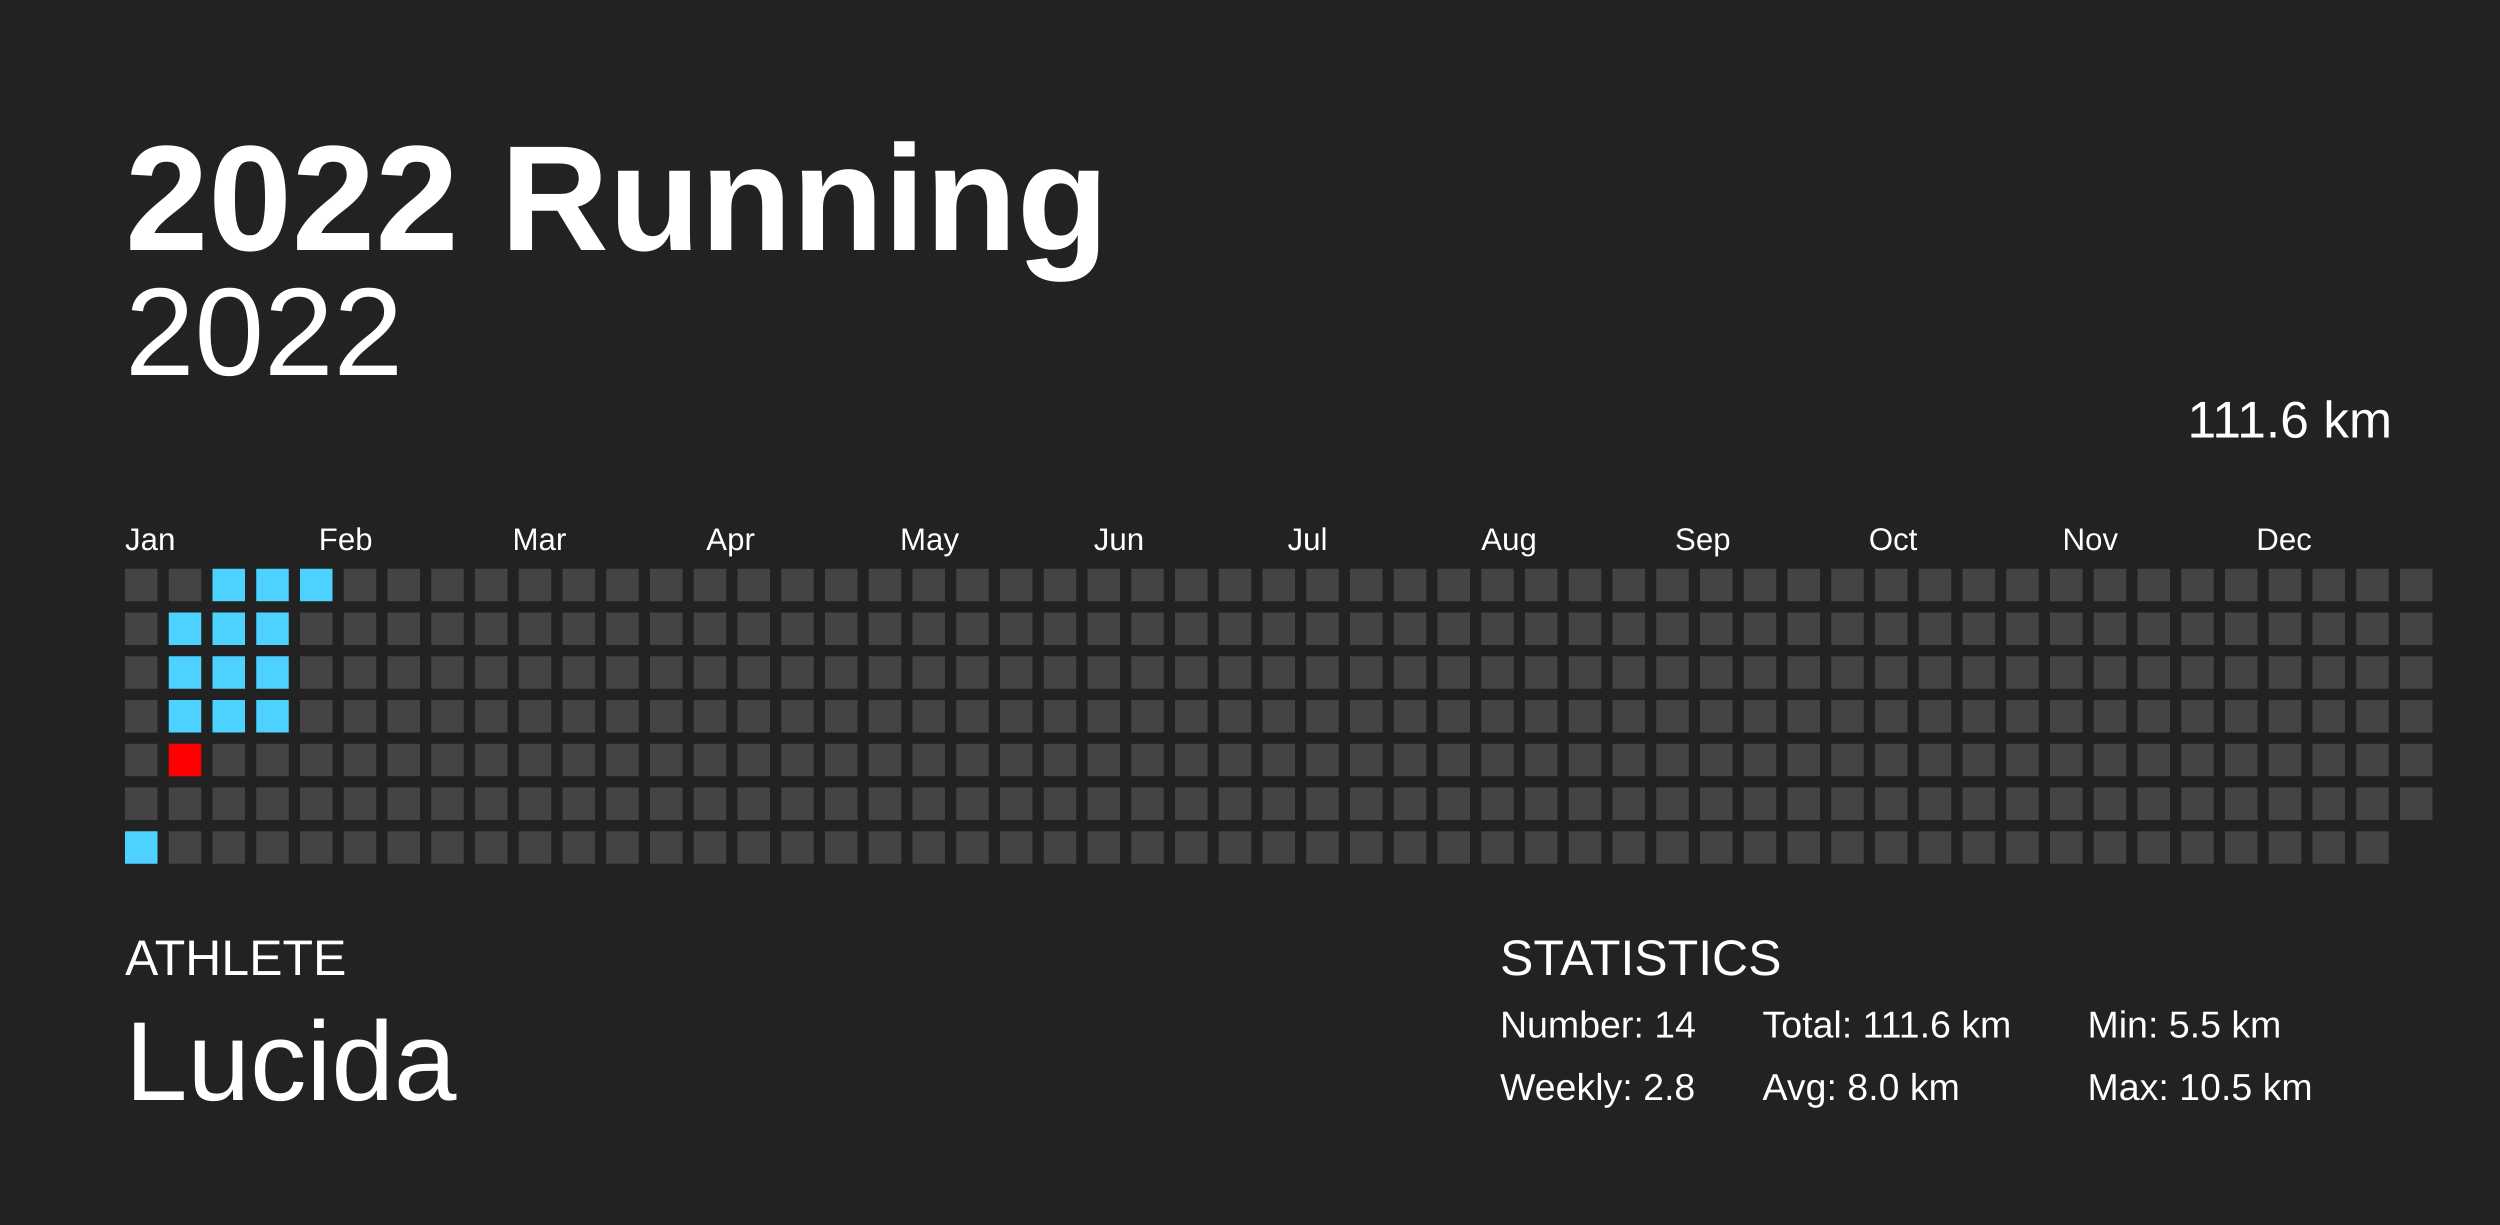
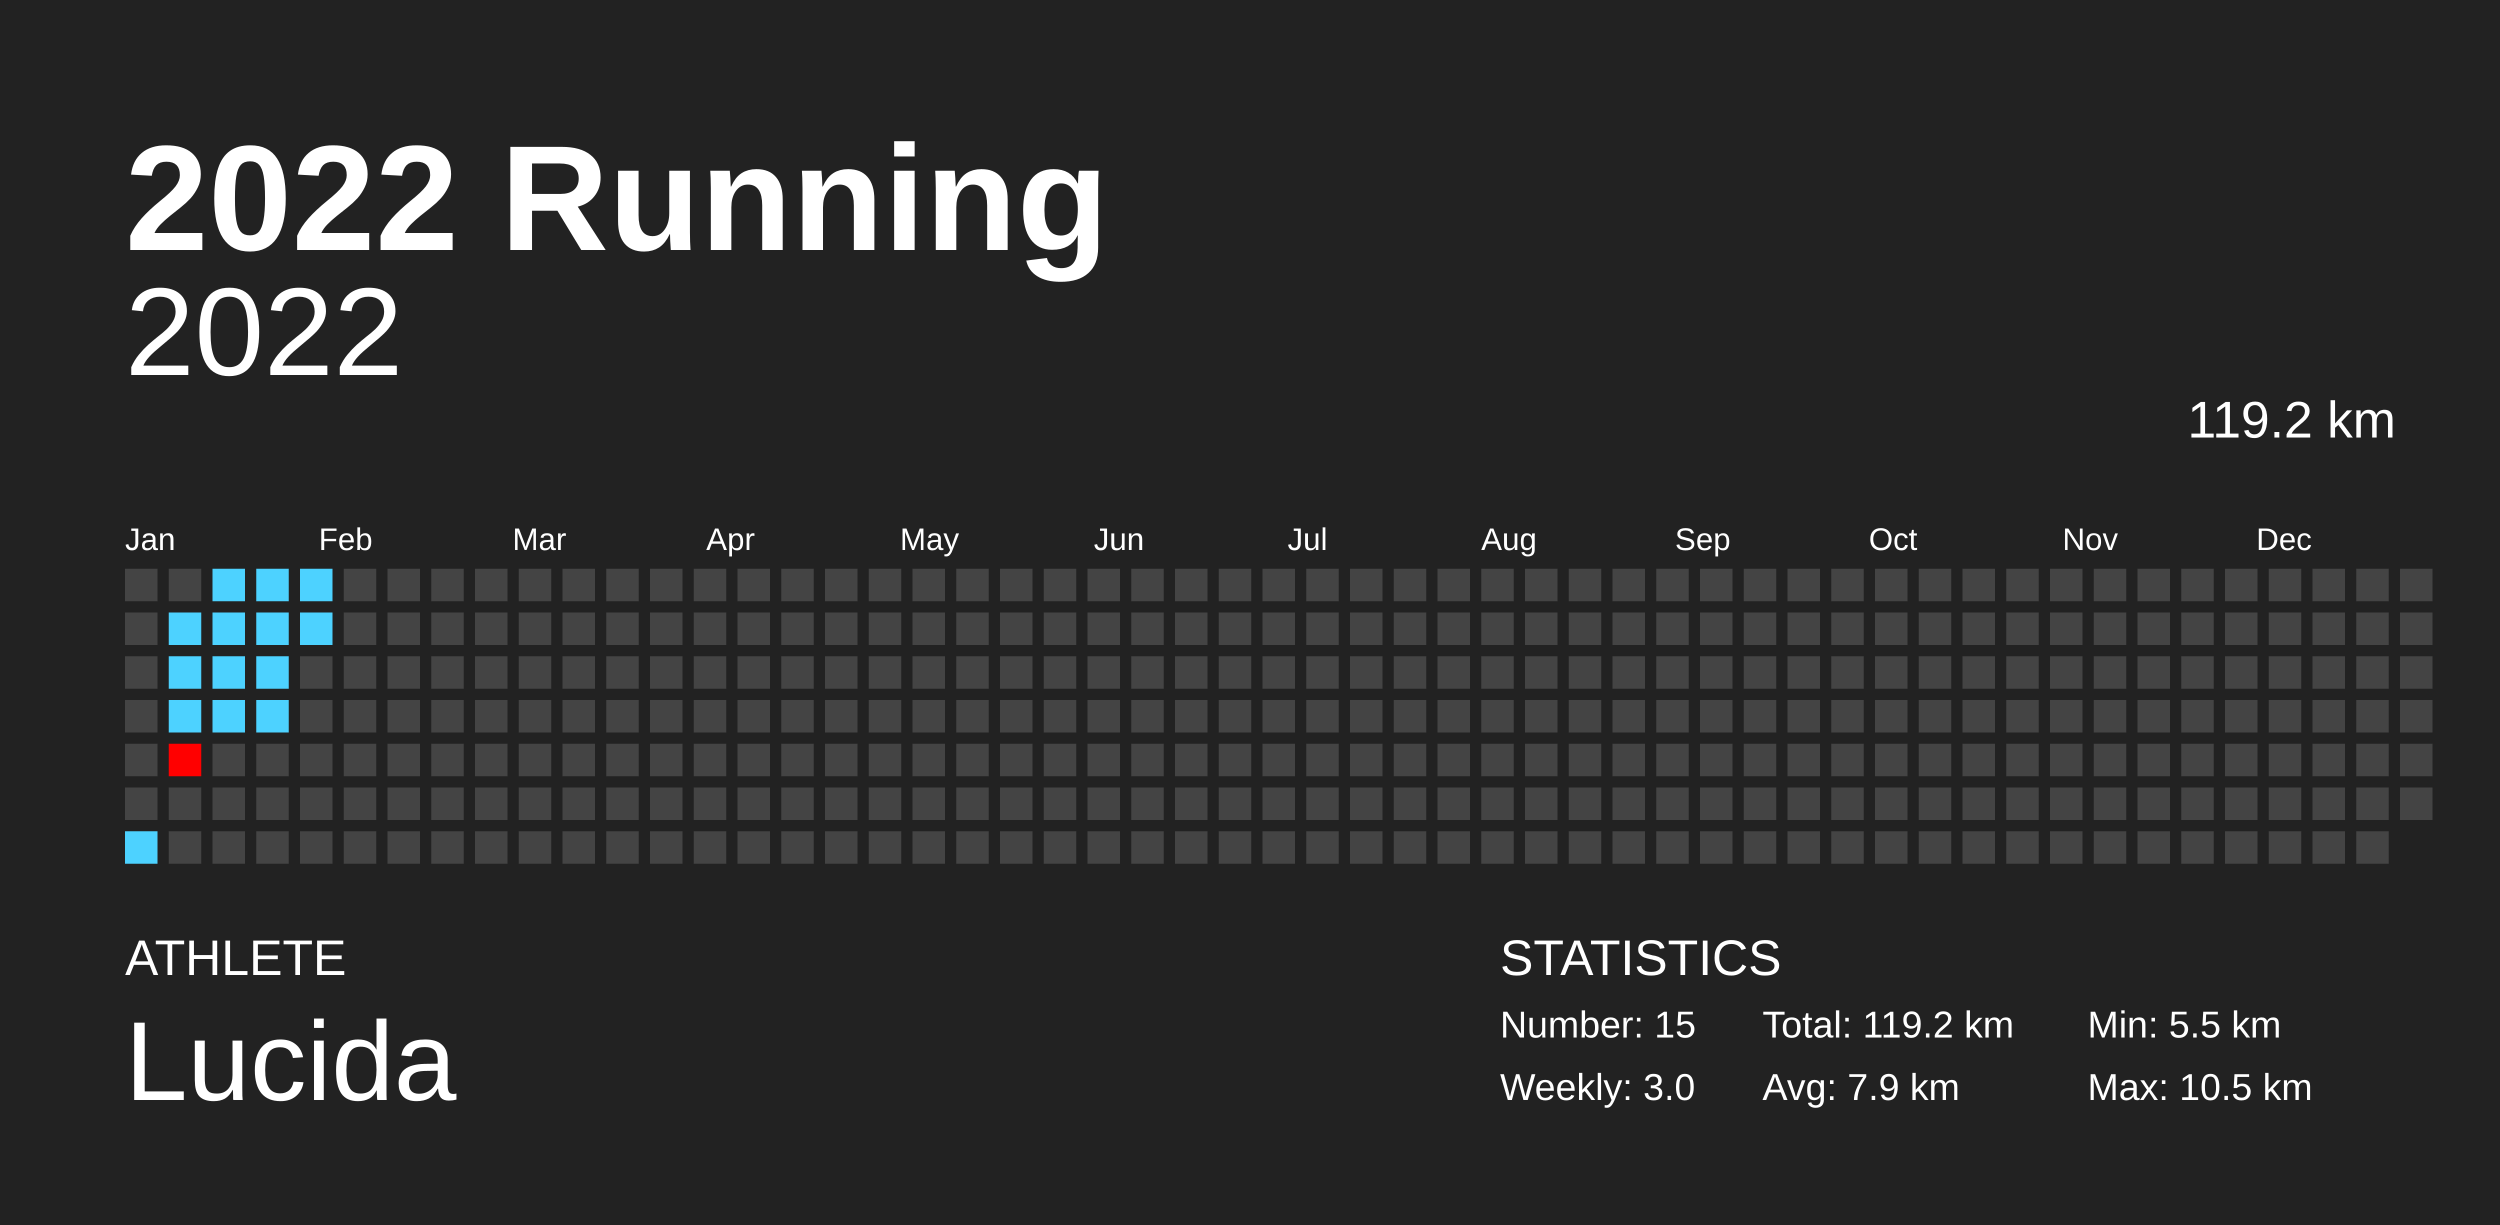
<svg xmlns="http://www.w3.org/2000/svg" baseProfile="full" height="98mm" version="1.1" viewBox="0,0,200,98" width="200mm">
  <defs />
  <rect fill="#222222" height="98" width="200" x="0" y="0" />
  <text fill="#FFFFFF" style="font-size:12px; font-family:Arial; font-weight:bold;" x="10" y="20">2022 Running</text>
  <text fill="#FFFFFF" style="font-size:4px; font-family:Arial" x="10" y="78">ATHLETE</text>
  <text fill="#FFFFFF" style="font-size:9px; font-family:Arial" x="10" y="88">Lucida</text>
  <text fill="#FFFFFF" style="font-size:4px; font-family:Arial" x="120" y="78">STATISTICS</text>
-   <text fill="#FFFFFF" style="font-size:3px; font-family:Arial" x="120" y="83">Number: 14</text>
-   <text fill="#FFFFFF" style="font-size:3px; font-family:Arial" x="120" y="88">Weekly: 2.8</text>
-   <text fill="#FFFFFF" style="font-size:3px; font-family:Arial" x="141" y="83">Total: 111.6 km</text>
-   <text fill="#FFFFFF" style="font-size:3px; font-family:Arial" x="141" y="88">Avg: 8.0 km</text>
+   <text fill="#FFFFFF" style="font-size:3px; font-family:Arial" x="120" y="83">Number: 15</text>
+   <text fill="#FFFFFF" style="font-size:3px; font-family:Arial" x="120" y="88">Weekly: 3.0</text>
+   <text fill="#FFFFFF" style="font-size:3px; font-family:Arial" x="141" y="83">Total: 119.2 km</text>
+   <text fill="#FFFFFF" style="font-size:3px; font-family:Arial" x="141" y="88">Avg: 7.9 km</text>
  <text fill="#FFFFFF" style="font-size:3px; font-family:Arial" x="167" y="83">Min: 5.5 km</text>
  <text fill="#FFFFFF" style="font-size:3px; font-family:Arial" x="167" y="88">Max: 10.5 km</text>
  <text alignment-baseline="hanging" fill="#FFFFFF" style="font-size:10.0px; font-family:Arial;" x="10" y="30">2022</text>
-   <text alignment-baseline="hanging" fill="#FFFFFF" style="font-size:4.125px; font-family:Arial;" x="175" y="35">111.6 km</text>
+   <text alignment-baseline="hanging" fill="#FFFFFF" style="font-size:4.125px; font-family:Arial;" x="175" y="35">119.2 km</text>
  <text fill="#FFFFFF" style="font-size:2.5px; font-family:Arial" x="10.0" y="44">Jan</text>
  <text fill="#FFFFFF" style="font-size:2.5px; font-family:Arial" x="25.5" y="44">Feb</text>
  <text fill="#FFFFFF" style="font-size:2.5px; font-family:Arial" x="41.0" y="44">Mar</text>
  <text fill="#FFFFFF" style="font-size:2.5px; font-family:Arial" x="56.5" y="44">Apr</text>
  <text fill="#FFFFFF" style="font-size:2.5px; font-family:Arial" x="72.0" y="44">May</text>
  <text fill="#FFFFFF" style="font-size:2.5px; font-family:Arial" x="87.5" y="44">Jun</text>
  <text fill="#FFFFFF" style="font-size:2.5px; font-family:Arial" x="103.0" y="44">Jul</text>
  <text fill="#FFFFFF" style="font-size:2.5px; font-family:Arial" x="118.5" y="44">Aug</text>
  <text fill="#FFFFFF" style="font-size:2.5px; font-family:Arial" x="134.0" y="44">Sep</text>
  <text fill="#FFFFFF" style="font-size:2.5px; font-family:Arial" x="149.5" y="44">Oct</text>
  <text fill="#FFFFFF" style="font-size:2.5px; font-family:Arial" x="165.0" y="44">Nov</text>
  <text fill="#FFFFFF" style="font-size:2.5px; font-family:Arial" x="180.5" y="44">Dec</text>
  <rect fill="#444444" height="2.6" width="2.6" x="10.0" y="45.5" />
  <rect fill="#444444" height="2.6" width="2.6" x="10.0" y="49.0" />
  <rect fill="#444444" height="2.6" width="2.6" x="10.0" y="52.5" />
  <rect fill="#444444" height="2.6" width="2.6" x="10.0" y="56.0" />
  <rect fill="#444444" height="2.6" width="2.6" x="10.0" y="59.5" />
  <rect fill="#444444" height="2.6" width="2.6" x="10.0" y="63.0" />
  <rect fill="#4dd2ff" height="2.6" width="2.6" x="10.0" y="66.5" />
  <rect fill="#444444" height="2.6" width="2.6" x="13.5" y="45.5" />
  <rect fill="#4dd2ff" height="2.6" width="2.6" x="13.5" y="49.0" />
  <rect fill="#4dd2ff" height="2.6" width="2.6" x="13.5" y="52.5" />
  <rect fill="#4dd2ff" height="2.6" width="2.6" x="13.5" y="56.0" />
  <rect fill="#ff0000" height="2.6" width="2.6" x="13.5" y="59.5" />
  <rect fill="#444444" height="2.6" width="2.6" x="13.5" y="63.0" />
  <rect fill="#444444" height="2.6" width="2.6" x="13.5" y="66.5" />
  <rect fill="#4dd2ff" height="2.6" width="2.6" x="17.0" y="45.5" />
  <rect fill="#4dd2ff" height="2.6" width="2.6" x="17.0" y="49.0" />
  <rect fill="#4dd2ff" height="2.6" width="2.6" x="17.0" y="52.5" />
  <rect fill="#4dd2ff" height="2.6" width="2.6" x="17.0" y="56.0" />
  <rect fill="#444444" height="2.6" width="2.6" x="17.0" y="59.5" />
  <rect fill="#444444" height="2.6" width="2.6" x="17.0" y="63.0" />
  <rect fill="#444444" height="2.6" width="2.6" x="17.0" y="66.5" />
  <rect fill="#4dd2ff" height="2.6" width="2.6" x="20.5" y="45.5" />
  <rect fill="#4dd2ff" height="2.6" width="2.6" x="20.5" y="49.0" />
  <rect fill="#4dd2ff" height="2.6" width="2.6" x="20.5" y="52.5" />
  <rect fill="#4dd2ff" height="2.6" width="2.6" x="20.5" y="56.0" />
  <rect fill="#444444" height="2.6" width="2.6" x="20.5" y="59.5" />
  <rect fill="#444444" height="2.6" width="2.6" x="20.5" y="63.0" />
  <rect fill="#444444" height="2.6" width="2.6" x="20.5" y="66.5" />
  <rect fill="#4dd2ff" height="2.6" width="2.6" x="24.0" y="45.5" />
-   <rect fill="#444444" height="2.6" width="2.6" x="24.0" y="49.0" />
+   <rect fill="#4dd2ff" height="2.6" width="2.6" x="24.0" y="49.0" />
  <rect fill="#444444" height="2.6" width="2.6" x="24.0" y="52.5" />
  <rect fill="#444444" height="2.6" width="2.6" x="24.0" y="56.0" />
  <rect fill="#444444" height="2.6" width="2.6" x="24.0" y="59.5" />
  <rect fill="#444444" height="2.6" width="2.6" x="24.0" y="63.0" />
  <rect fill="#444444" height="2.6" width="2.6" x="24.0" y="66.5" />
  <rect fill="#444444" height="2.6" width="2.6" x="27.5" y="45.5" />
  <rect fill="#444444" height="2.6" width="2.6" x="27.5" y="49.0" />
  <rect fill="#444444" height="2.6" width="2.6" x="27.5" y="52.5" />
  <rect fill="#444444" height="2.6" width="2.6" x="27.5" y="56.0" />
  <rect fill="#444444" height="2.6" width="2.6" x="27.5" y="59.5" />
  <rect fill="#444444" height="2.6" width="2.6" x="27.5" y="63.0" />
  <rect fill="#444444" height="2.6" width="2.6" x="27.5" y="66.5" />
  <rect fill="#444444" height="2.6" width="2.6" x="31.0" y="45.5" />
  <rect fill="#444444" height="2.6" width="2.6" x="31.0" y="49.0" />
  <rect fill="#444444" height="2.6" width="2.6" x="31.0" y="52.5" />
  <rect fill="#444444" height="2.6" width="2.6" x="31.0" y="56.0" />
  <rect fill="#444444" height="2.6" width="2.6" x="31.0" y="59.5" />
  <rect fill="#444444" height="2.6" width="2.6" x="31.0" y="63.0" />
  <rect fill="#444444" height="2.6" width="2.6" x="31.0" y="66.5" />
  <rect fill="#444444" height="2.6" width="2.6" x="34.5" y="45.5" />
  <rect fill="#444444" height="2.6" width="2.6" x="34.5" y="49.0" />
  <rect fill="#444444" height="2.6" width="2.6" x="34.5" y="52.5" />
  <rect fill="#444444" height="2.6" width="2.6" x="34.5" y="56.0" />
  <rect fill="#444444" height="2.6" width="2.6" x="34.5" y="59.5" />
  <rect fill="#444444" height="2.6" width="2.6" x="34.5" y="63.0" />
  <rect fill="#444444" height="2.6" width="2.6" x="34.5" y="66.5" />
  <rect fill="#444444" height="2.6" width="2.6" x="38.0" y="45.5" />
  <rect fill="#444444" height="2.6" width="2.6" x="38.0" y="49.0" />
  <rect fill="#444444" height="2.6" width="2.6" x="38.0" y="52.5" />
  <rect fill="#444444" height="2.6" width="2.6" x="38.0" y="56.0" />
  <rect fill="#444444" height="2.6" width="2.6" x="38.0" y="59.5" />
  <rect fill="#444444" height="2.6" width="2.6" x="38.0" y="63.0" />
  <rect fill="#444444" height="2.6" width="2.6" x="38.0" y="66.5" />
  <rect fill="#444444" height="2.6" width="2.6" x="41.5" y="45.5" />
  <rect fill="#444444" height="2.6" width="2.6" x="41.5" y="49.0" />
  <rect fill="#444444" height="2.6" width="2.6" x="41.5" y="52.5" />
  <rect fill="#444444" height="2.6" width="2.6" x="41.5" y="56.0" />
  <rect fill="#444444" height="2.6" width="2.6" x="41.5" y="59.5" />
  <rect fill="#444444" height="2.6" width="2.6" x="41.5" y="63.0" />
  <rect fill="#444444" height="2.6" width="2.6" x="41.5" y="66.5" />
  <rect fill="#444444" height="2.6" width="2.6" x="45.0" y="45.5" />
  <rect fill="#444444" height="2.6" width="2.6" x="45.0" y="49.0" />
  <rect fill="#444444" height="2.6" width="2.6" x="45.0" y="52.5" />
  <rect fill="#444444" height="2.6" width="2.6" x="45.0" y="56.0" />
  <rect fill="#444444" height="2.6" width="2.6" x="45.0" y="59.5" />
  <rect fill="#444444" height="2.6" width="2.6" x="45.0" y="63.0" />
  <rect fill="#444444" height="2.6" width="2.6" x="45.0" y="66.5" />
  <rect fill="#444444" height="2.6" width="2.6" x="48.5" y="45.5" />
  <rect fill="#444444" height="2.6" width="2.6" x="48.5" y="49.0" />
  <rect fill="#444444" height="2.6" width="2.6" x="48.5" y="52.5" />
  <rect fill="#444444" height="2.6" width="2.6" x="48.5" y="56.0" />
  <rect fill="#444444" height="2.6" width="2.6" x="48.5" y="59.5" />
  <rect fill="#444444" height="2.6" width="2.6" x="48.5" y="63.0" />
  <rect fill="#444444" height="2.6" width="2.6" x="48.5" y="66.5" />
  <rect fill="#444444" height="2.6" width="2.6" x="52.0" y="45.5" />
  <rect fill="#444444" height="2.6" width="2.6" x="52.0" y="49.0" />
  <rect fill="#444444" height="2.6" width="2.6" x="52.0" y="52.5" />
  <rect fill="#444444" height="2.6" width="2.6" x="52.0" y="56.0" />
  <rect fill="#444444" height="2.6" width="2.6" x="52.0" y="59.5" />
  <rect fill="#444444" height="2.6" width="2.6" x="52.0" y="63.0" />
  <rect fill="#444444" height="2.6" width="2.6" x="52.0" y="66.5" />
  <rect fill="#444444" height="2.6" width="2.6" x="55.5" y="45.5" />
  <rect fill="#444444" height="2.6" width="2.6" x="55.5" y="49.0" />
  <rect fill="#444444" height="2.6" width="2.6" x="55.5" y="52.5" />
  <rect fill="#444444" height="2.6" width="2.6" x="55.5" y="56.0" />
  <rect fill="#444444" height="2.6" width="2.6" x="55.5" y="59.5" />
  <rect fill="#444444" height="2.6" width="2.6" x="55.5" y="63.0" />
  <rect fill="#444444" height="2.6" width="2.6" x="55.5" y="66.5" />
  <rect fill="#444444" height="2.6" width="2.6" x="59.0" y="45.5" />
  <rect fill="#444444" height="2.6" width="2.6" x="59.0" y="49.0" />
  <rect fill="#444444" height="2.6" width="2.6" x="59.0" y="52.5" />
  <rect fill="#444444" height="2.6" width="2.6" x="59.0" y="56.0" />
  <rect fill="#444444" height="2.6" width="2.6" x="59.0" y="59.5" />
  <rect fill="#444444" height="2.6" width="2.6" x="59.0" y="63.0" />
  <rect fill="#444444" height="2.6" width="2.6" x="59.0" y="66.5" />
  <rect fill="#444444" height="2.6" width="2.6" x="62.5" y="45.5" />
  <rect fill="#444444" height="2.6" width="2.6" x="62.5" y="49.0" />
  <rect fill="#444444" height="2.6" width="2.6" x="62.5" y="52.5" />
  <rect fill="#444444" height="2.6" width="2.6" x="62.5" y="56.0" />
  <rect fill="#444444" height="2.6" width="2.6" x="62.5" y="59.5" />
  <rect fill="#444444" height="2.6" width="2.6" x="62.5" y="63.0" />
  <rect fill="#444444" height="2.6" width="2.6" x="62.5" y="66.5" />
  <rect fill="#444444" height="2.6" width="2.6" x="66.0" y="45.5" />
  <rect fill="#444444" height="2.6" width="2.6" x="66.0" y="49.0" />
  <rect fill="#444444" height="2.6" width="2.6" x="66.0" y="52.5" />
  <rect fill="#444444" height="2.6" width="2.6" x="66.0" y="56.0" />
  <rect fill="#444444" height="2.6" width="2.6" x="66.0" y="59.5" />
  <rect fill="#444444" height="2.6" width="2.6" x="66.0" y="63.0" />
  <rect fill="#444444" height="2.6" width="2.6" x="66.0" y="66.5" />
  <rect fill="#444444" height="2.6" width="2.6" x="69.5" y="45.5" />
  <rect fill="#444444" height="2.6" width="2.6" x="69.5" y="49.0" />
  <rect fill="#444444" height="2.6" width="2.6" x="69.5" y="52.5" />
  <rect fill="#444444" height="2.6" width="2.6" x="69.5" y="56.0" />
  <rect fill="#444444" height="2.6" width="2.6" x="69.5" y="59.5" />
  <rect fill="#444444" height="2.6" width="2.6" x="69.5" y="63.0" />
  <rect fill="#444444" height="2.6" width="2.6" x="69.5" y="66.5" />
  <rect fill="#444444" height="2.6" width="2.6" x="73.0" y="45.5" />
  <rect fill="#444444" height="2.6" width="2.6" x="73.0" y="49.0" />
  <rect fill="#444444" height="2.6" width="2.6" x="73.0" y="52.5" />
  <rect fill="#444444" height="2.6" width="2.6" x="73.0" y="56.0" />
  <rect fill="#444444" height="2.6" width="2.6" x="73.0" y="59.5" />
  <rect fill="#444444" height="2.6" width="2.6" x="73.0" y="63.0" />
  <rect fill="#444444" height="2.6" width="2.6" x="73.0" y="66.5" />
  <rect fill="#444444" height="2.6" width="2.6" x="76.5" y="45.5" />
  <rect fill="#444444" height="2.6" width="2.6" x="76.5" y="49.0" />
  <rect fill="#444444" height="2.6" width="2.6" x="76.5" y="52.5" />
  <rect fill="#444444" height="2.6" width="2.6" x="76.5" y="56.0" />
  <rect fill="#444444" height="2.6" width="2.6" x="76.5" y="59.5" />
  <rect fill="#444444" height="2.6" width="2.6" x="76.5" y="63.0" />
  <rect fill="#444444" height="2.6" width="2.6" x="76.5" y="66.5" />
  <rect fill="#444444" height="2.6" width="2.6" x="80.0" y="45.5" />
  <rect fill="#444444" height="2.6" width="2.6" x="80.0" y="49.0" />
  <rect fill="#444444" height="2.6" width="2.6" x="80.0" y="52.5" />
  <rect fill="#444444" height="2.6" width="2.6" x="80.0" y="56.0" />
  <rect fill="#444444" height="2.6" width="2.6" x="80.0" y="59.5" />
  <rect fill="#444444" height="2.6" width="2.6" x="80.0" y="63.0" />
  <rect fill="#444444" height="2.6" width="2.6" x="80.0" y="66.5" />
  <rect fill="#444444" height="2.6" width="2.6" x="83.5" y="45.5" />
  <rect fill="#444444" height="2.6" width="2.6" x="83.5" y="49.0" />
  <rect fill="#444444" height="2.6" width="2.6" x="83.5" y="52.5" />
  <rect fill="#444444" height="2.6" width="2.6" x="83.5" y="56.0" />
  <rect fill="#444444" height="2.6" width="2.6" x="83.5" y="59.5" />
  <rect fill="#444444" height="2.6" width="2.6" x="83.5" y="63.0" />
  <rect fill="#444444" height="2.6" width="2.6" x="83.5" y="66.5" />
  <rect fill="#444444" height="2.6" width="2.6" x="87.0" y="45.5" />
  <rect fill="#444444" height="2.6" width="2.6" x="87.0" y="49.0" />
  <rect fill="#444444" height="2.6" width="2.6" x="87.0" y="52.5" />
  <rect fill="#444444" height="2.6" width="2.6" x="87.0" y="56.0" />
  <rect fill="#444444" height="2.6" width="2.6" x="87.0" y="59.5" />
  <rect fill="#444444" height="2.6" width="2.6" x="87.0" y="63.0" />
  <rect fill="#444444" height="2.6" width="2.6" x="87.0" y="66.5" />
  <rect fill="#444444" height="2.6" width="2.6" x="90.5" y="45.5" />
  <rect fill="#444444" height="2.6" width="2.6" x="90.5" y="49.0" />
  <rect fill="#444444" height="2.6" width="2.6" x="90.5" y="52.5" />
  <rect fill="#444444" height="2.6" width="2.6" x="90.5" y="56.0" />
  <rect fill="#444444" height="2.6" width="2.6" x="90.5" y="59.5" />
  <rect fill="#444444" height="2.6" width="2.6" x="90.5" y="63.0" />
  <rect fill="#444444" height="2.6" width="2.6" x="90.5" y="66.5" />
  <rect fill="#444444" height="2.6" width="2.6" x="94.0" y="45.5" />
  <rect fill="#444444" height="2.6" width="2.6" x="94.0" y="49.0" />
  <rect fill="#444444" height="2.6" width="2.6" x="94.0" y="52.5" />
  <rect fill="#444444" height="2.6" width="2.6" x="94.0" y="56.0" />
  <rect fill="#444444" height="2.6" width="2.6" x="94.0" y="59.5" />
  <rect fill="#444444" height="2.6" width="2.6" x="94.0" y="63.0" />
  <rect fill="#444444" height="2.6" width="2.6" x="94.0" y="66.5" />
  <rect fill="#444444" height="2.6" width="2.6" x="97.5" y="45.5" />
  <rect fill="#444444" height="2.6" width="2.6" x="97.5" y="49.0" />
  <rect fill="#444444" height="2.6" width="2.6" x="97.5" y="52.5" />
  <rect fill="#444444" height="2.6" width="2.6" x="97.5" y="56.0" />
  <rect fill="#444444" height="2.6" width="2.6" x="97.5" y="59.5" />
  <rect fill="#444444" height="2.6" width="2.6" x="97.5" y="63.0" />
  <rect fill="#444444" height="2.6" width="2.6" x="97.5" y="66.5" />
  <rect fill="#444444" height="2.6" width="2.6" x="101.0" y="45.5" />
  <rect fill="#444444" height="2.6" width="2.6" x="101.0" y="49.0" />
  <rect fill="#444444" height="2.6" width="2.6" x="101.0" y="52.5" />
  <rect fill="#444444" height="2.6" width="2.6" x="101.0" y="56.0" />
  <rect fill="#444444" height="2.6" width="2.6" x="101.0" y="59.5" />
  <rect fill="#444444" height="2.6" width="2.6" x="101.0" y="63.0" />
  <rect fill="#444444" height="2.6" width="2.6" x="101.0" y="66.5" />
  <rect fill="#444444" height="2.6" width="2.6" x="104.5" y="45.5" />
  <rect fill="#444444" height="2.6" width="2.6" x="104.5" y="49.0" />
  <rect fill="#444444" height="2.6" width="2.6" x="104.5" y="52.5" />
  <rect fill="#444444" height="2.6" width="2.6" x="104.5" y="56.0" />
  <rect fill="#444444" height="2.6" width="2.6" x="104.5" y="59.5" />
  <rect fill="#444444" height="2.6" width="2.6" x="104.5" y="63.0" />
  <rect fill="#444444" height="2.6" width="2.6" x="104.5" y="66.5" />
  <rect fill="#444444" height="2.6" width="2.6" x="108.0" y="45.5" />
  <rect fill="#444444" height="2.6" width="2.6" x="108.0" y="49.0" />
  <rect fill="#444444" height="2.6" width="2.6" x="108.0" y="52.5" />
  <rect fill="#444444" height="2.6" width="2.6" x="108.0" y="56.0" />
  <rect fill="#444444" height="2.6" width="2.6" x="108.0" y="59.5" />
  <rect fill="#444444" height="2.6" width="2.6" x="108.0" y="63.0" />
  <rect fill="#444444" height="2.6" width="2.6" x="108.0" y="66.5" />
  <rect fill="#444444" height="2.6" width="2.6" x="111.5" y="45.5" />
  <rect fill="#444444" height="2.6" width="2.6" x="111.5" y="49.0" />
  <rect fill="#444444" height="2.6" width="2.6" x="111.5" y="52.5" />
  <rect fill="#444444" height="2.6" width="2.6" x="111.5" y="56.0" />
  <rect fill="#444444" height="2.6" width="2.6" x="111.5" y="59.5" />
  <rect fill="#444444" height="2.6" width="2.6" x="111.5" y="63.0" />
  <rect fill="#444444" height="2.6" width="2.6" x="111.5" y="66.5" />
  <rect fill="#444444" height="2.6" width="2.6" x="115.0" y="45.5" />
  <rect fill="#444444" height="2.6" width="2.6" x="115.0" y="49.0" />
  <rect fill="#444444" height="2.6" width="2.6" x="115.0" y="52.5" />
  <rect fill="#444444" height="2.6" width="2.6" x="115.0" y="56.0" />
  <rect fill="#444444" height="2.6" width="2.6" x="115.0" y="59.5" />
  <rect fill="#444444" height="2.6" width="2.6" x="115.0" y="63.0" />
  <rect fill="#444444" height="2.6" width="2.6" x="115.0" y="66.5" />
  <rect fill="#444444" height="2.6" width="2.6" x="118.5" y="45.5" />
  <rect fill="#444444" height="2.6" width="2.6" x="118.5" y="49.0" />
  <rect fill="#444444" height="2.6" width="2.6" x="118.5" y="52.5" />
  <rect fill="#444444" height="2.6" width="2.6" x="118.5" y="56.0" />
  <rect fill="#444444" height="2.6" width="2.6" x="118.5" y="59.5" />
  <rect fill="#444444" height="2.6" width="2.6" x="118.5" y="63.0" />
  <rect fill="#444444" height="2.6" width="2.6" x="118.5" y="66.5" />
  <rect fill="#444444" height="2.6" width="2.6" x="122.0" y="45.5" />
  <rect fill="#444444" height="2.6" width="2.6" x="122.0" y="49.0" />
  <rect fill="#444444" height="2.6" width="2.6" x="122.0" y="52.5" />
  <rect fill="#444444" height="2.6" width="2.6" x="122.0" y="56.0" />
  <rect fill="#444444" height="2.6" width="2.6" x="122.0" y="59.5" />
  <rect fill="#444444" height="2.6" width="2.6" x="122.0" y="63.0" />
  <rect fill="#444444" height="2.6" width="2.6" x="122.0" y="66.5" />
  <rect fill="#444444" height="2.6" width="2.6" x="125.5" y="45.5" />
  <rect fill="#444444" height="2.6" width="2.6" x="125.5" y="49.0" />
  <rect fill="#444444" height="2.6" width="2.6" x="125.5" y="52.5" />
  <rect fill="#444444" height="2.6" width="2.6" x="125.5" y="56.0" />
  <rect fill="#444444" height="2.6" width="2.6" x="125.5" y="59.5" />
  <rect fill="#444444" height="2.6" width="2.6" x="125.5" y="63.0" />
  <rect fill="#444444" height="2.6" width="2.6" x="125.5" y="66.5" />
  <rect fill="#444444" height="2.6" width="2.6" x="129.0" y="45.5" />
  <rect fill="#444444" height="2.6" width="2.6" x="129.0" y="49.0" />
  <rect fill="#444444" height="2.6" width="2.6" x="129.0" y="52.5" />
  <rect fill="#444444" height="2.6" width="2.6" x="129.0" y="56.0" />
  <rect fill="#444444" height="2.6" width="2.6" x="129.0" y="59.5" />
  <rect fill="#444444" height="2.6" width="2.6" x="129.0" y="63.0" />
  <rect fill="#444444" height="2.6" width="2.6" x="129.0" y="66.5" />
  <rect fill="#444444" height="2.6" width="2.6" x="132.5" y="45.5" />
  <rect fill="#444444" height="2.6" width="2.6" x="132.5" y="49.0" />
  <rect fill="#444444" height="2.6" width="2.6" x="132.5" y="52.5" />
  <rect fill="#444444" height="2.6" width="2.6" x="132.5" y="56.0" />
  <rect fill="#444444" height="2.6" width="2.6" x="132.5" y="59.5" />
  <rect fill="#444444" height="2.6" width="2.6" x="132.5" y="63.0" />
  <rect fill="#444444" height="2.6" width="2.6" x="132.5" y="66.5" />
  <rect fill="#444444" height="2.6" width="2.6" x="136.0" y="45.5" />
  <rect fill="#444444" height="2.6" width="2.6" x="136.0" y="49.0" />
  <rect fill="#444444" height="2.6" width="2.6" x="136.0" y="52.5" />
  <rect fill="#444444" height="2.6" width="2.6" x="136.0" y="56.0" />
  <rect fill="#444444" height="2.6" width="2.6" x="136.0" y="59.5" />
  <rect fill="#444444" height="2.6" width="2.6" x="136.0" y="63.0" />
  <rect fill="#444444" height="2.6" width="2.6" x="136.0" y="66.5" />
  <rect fill="#444444" height="2.6" width="2.6" x="139.5" y="45.5" />
  <rect fill="#444444" height="2.6" width="2.6" x="139.5" y="49.0" />
  <rect fill="#444444" height="2.6" width="2.6" x="139.5" y="52.5" />
  <rect fill="#444444" height="2.6" width="2.6" x="139.5" y="56.0" />
  <rect fill="#444444" height="2.6" width="2.6" x="139.5" y="59.5" />
  <rect fill="#444444" height="2.6" width="2.6" x="139.5" y="63.0" />
  <rect fill="#444444" height="2.6" width="2.6" x="139.5" y="66.5" />
  <rect fill="#444444" height="2.6" width="2.6" x="143.0" y="45.5" />
  <rect fill="#444444" height="2.6" width="2.6" x="143.0" y="49.0" />
  <rect fill="#444444" height="2.6" width="2.6" x="143.0" y="52.5" />
  <rect fill="#444444" height="2.6" width="2.6" x="143.0" y="56.0" />
  <rect fill="#444444" height="2.6" width="2.6" x="143.0" y="59.5" />
  <rect fill="#444444" height="2.6" width="2.6" x="143.0" y="63.0" />
  <rect fill="#444444" height="2.6" width="2.6" x="143.0" y="66.5" />
  <rect fill="#444444" height="2.6" width="2.6" x="146.5" y="45.5" />
  <rect fill="#444444" height="2.6" width="2.6" x="146.5" y="49.0" />
  <rect fill="#444444" height="2.6" width="2.6" x="146.5" y="52.5" />
  <rect fill="#444444" height="2.6" width="2.6" x="146.5" y="56.0" />
  <rect fill="#444444" height="2.6" width="2.6" x="146.5" y="59.5" />
  <rect fill="#444444" height="2.6" width="2.6" x="146.5" y="63.0" />
  <rect fill="#444444" height="2.6" width="2.6" x="146.5" y="66.5" />
  <rect fill="#444444" height="2.6" width="2.6" x="150.0" y="45.5" />
  <rect fill="#444444" height="2.6" width="2.6" x="150.0" y="49.0" />
  <rect fill="#444444" height="2.6" width="2.6" x="150.0" y="52.5" />
  <rect fill="#444444" height="2.6" width="2.6" x="150.0" y="56.0" />
  <rect fill="#444444" height="2.6" width="2.6" x="150.0" y="59.5" />
  <rect fill="#444444" height="2.6" width="2.6" x="150.0" y="63.0" />
  <rect fill="#444444" height="2.6" width="2.6" x="150.0" y="66.5" />
  <rect fill="#444444" height="2.6" width="2.6" x="153.5" y="45.5" />
  <rect fill="#444444" height="2.6" width="2.6" x="153.5" y="49.0" />
  <rect fill="#444444" height="2.6" width="2.6" x="153.5" y="52.5" />
  <rect fill="#444444" height="2.6" width="2.6" x="153.5" y="56.0" />
  <rect fill="#444444" height="2.6" width="2.6" x="153.5" y="59.5" />
  <rect fill="#444444" height="2.6" width="2.6" x="153.5" y="63.0" />
  <rect fill="#444444" height="2.6" width="2.6" x="153.5" y="66.5" />
  <rect fill="#444444" height="2.6" width="2.6" x="157.0" y="45.5" />
  <rect fill="#444444" height="2.6" width="2.6" x="157.0" y="49.0" />
  <rect fill="#444444" height="2.6" width="2.6" x="157.0" y="52.5" />
  <rect fill="#444444" height="2.6" width="2.6" x="157.0" y="56.0" />
  <rect fill="#444444" height="2.6" width="2.6" x="157.0" y="59.5" />
  <rect fill="#444444" height="2.6" width="2.6" x="157.0" y="63.0" />
  <rect fill="#444444" height="2.6" width="2.6" x="157.0" y="66.5" />
  <rect fill="#444444" height="2.6" width="2.6" x="160.5" y="45.5" />
  <rect fill="#444444" height="2.6" width="2.6" x="160.5" y="49.0" />
  <rect fill="#444444" height="2.6" width="2.6" x="160.5" y="52.5" />
  <rect fill="#444444" height="2.6" width="2.6" x="160.5" y="56.0" />
  <rect fill="#444444" height="2.6" width="2.6" x="160.5" y="59.5" />
  <rect fill="#444444" height="2.6" width="2.6" x="160.5" y="63.0" />
  <rect fill="#444444" height="2.6" width="2.6" x="160.5" y="66.5" />
  <rect fill="#444444" height="2.6" width="2.6" x="164.0" y="45.5" />
  <rect fill="#444444" height="2.6" width="2.6" x="164.0" y="49.0" />
  <rect fill="#444444" height="2.6" width="2.6" x="164.0" y="52.5" />
  <rect fill="#444444" height="2.6" width="2.6" x="164.0" y="56.0" />
  <rect fill="#444444" height="2.6" width="2.6" x="164.0" y="59.5" />
  <rect fill="#444444" height="2.6" width="2.6" x="164.0" y="63.0" />
  <rect fill="#444444" height="2.6" width="2.6" x="164.0" y="66.5" />
  <rect fill="#444444" height="2.6" width="2.6" x="167.5" y="45.5" />
  <rect fill="#444444" height="2.6" width="2.6" x="167.5" y="49.0" />
  <rect fill="#444444" height="2.6" width="2.6" x="167.5" y="52.5" />
  <rect fill="#444444" height="2.6" width="2.6" x="167.5" y="56.0" />
  <rect fill="#444444" height="2.6" width="2.6" x="167.5" y="59.5" />
  <rect fill="#444444" height="2.6" width="2.6" x="167.5" y="63.0" />
  <rect fill="#444444" height="2.6" width="2.6" x="167.5" y="66.5" />
  <rect fill="#444444" height="2.6" width="2.6" x="171.0" y="45.5" />
  <rect fill="#444444" height="2.6" width="2.6" x="171.0" y="49.0" />
  <rect fill="#444444" height="2.6" width="2.6" x="171.0" y="52.5" />
  <rect fill="#444444" height="2.6" width="2.6" x="171.0" y="56.0" />
  <rect fill="#444444" height="2.6" width="2.6" x="171.0" y="59.5" />
  <rect fill="#444444" height="2.6" width="2.6" x="171.0" y="63.0" />
  <rect fill="#444444" height="2.6" width="2.6" x="171.0" y="66.5" />
  <rect fill="#444444" height="2.6" width="2.6" x="174.5" y="45.5" />
  <rect fill="#444444" height="2.6" width="2.6" x="174.5" y="49.0" />
  <rect fill="#444444" height="2.6" width="2.6" x="174.5" y="52.5" />
  <rect fill="#444444" height="2.6" width="2.6" x="174.5" y="56.0" />
  <rect fill="#444444" height="2.6" width="2.6" x="174.5" y="59.5" />
  <rect fill="#444444" height="2.6" width="2.6" x="174.5" y="63.0" />
  <rect fill="#444444" height="2.6" width="2.6" x="174.5" y="66.5" />
  <rect fill="#444444" height="2.6" width="2.6" x="178.0" y="45.5" />
  <rect fill="#444444" height="2.6" width="2.6" x="178.0" y="49.0" />
  <rect fill="#444444" height="2.6" width="2.6" x="178.0" y="52.5" />
  <rect fill="#444444" height="2.6" width="2.6" x="178.0" y="56.0" />
  <rect fill="#444444" height="2.6" width="2.6" x="178.0" y="59.5" />
  <rect fill="#444444" height="2.6" width="2.6" x="178.0" y="63.0" />
  <rect fill="#444444" height="2.6" width="2.6" x="178.0" y="66.5" />
  <rect fill="#444444" height="2.6" width="2.6" x="181.5" y="45.5" />
  <rect fill="#444444" height="2.6" width="2.6" x="181.5" y="49.0" />
  <rect fill="#444444" height="2.6" width="2.6" x="181.5" y="52.5" />
  <rect fill="#444444" height="2.6" width="2.6" x="181.5" y="56.0" />
  <rect fill="#444444" height="2.6" width="2.6" x="181.5" y="59.5" />
  <rect fill="#444444" height="2.6" width="2.6" x="181.5" y="63.0" />
  <rect fill="#444444" height="2.6" width="2.6" x="181.5" y="66.5" />
  <rect fill="#444444" height="2.6" width="2.6" x="185.0" y="45.5" />
  <rect fill="#444444" height="2.6" width="2.6" x="185.0" y="49.0" />
  <rect fill="#444444" height="2.6" width="2.6" x="185.0" y="52.5" />
  <rect fill="#444444" height="2.6" width="2.6" x="185.0" y="56.0" />
  <rect fill="#444444" height="2.6" width="2.6" x="185.0" y="59.5" />
  <rect fill="#444444" height="2.6" width="2.6" x="185.0" y="63.0" />
  <rect fill="#444444" height="2.6" width="2.6" x="185.0" y="66.5" />
  <rect fill="#444444" height="2.6" width="2.6" x="188.5" y="45.5" />
  <rect fill="#444444" height="2.6" width="2.6" x="188.5" y="49.0" />
  <rect fill="#444444" height="2.6" width="2.6" x="188.5" y="52.5" />
  <rect fill="#444444" height="2.6" width="2.6" x="188.5" y="56.0" />
  <rect fill="#444444" height="2.6" width="2.6" x="188.5" y="59.5" />
  <rect fill="#444444" height="2.6" width="2.6" x="188.5" y="63.0" />
  <rect fill="#444444" height="2.6" width="2.6" x="188.5" y="66.5" />
  <rect fill="#444444" height="2.6" width="2.6" x="192.0" y="45.5" />
  <rect fill="#444444" height="2.6" width="2.6" x="192.0" y="49.0" />
  <rect fill="#444444" height="2.6" width="2.6" x="192.0" y="52.5" />
  <rect fill="#444444" height="2.6" width="2.6" x="192.0" y="56.0" />
  <rect fill="#444444" height="2.6" width="2.6" x="192.0" y="59.5" />
  <rect fill="#444444" height="2.6" width="2.6" x="192.0" y="63.0" />
</svg>
